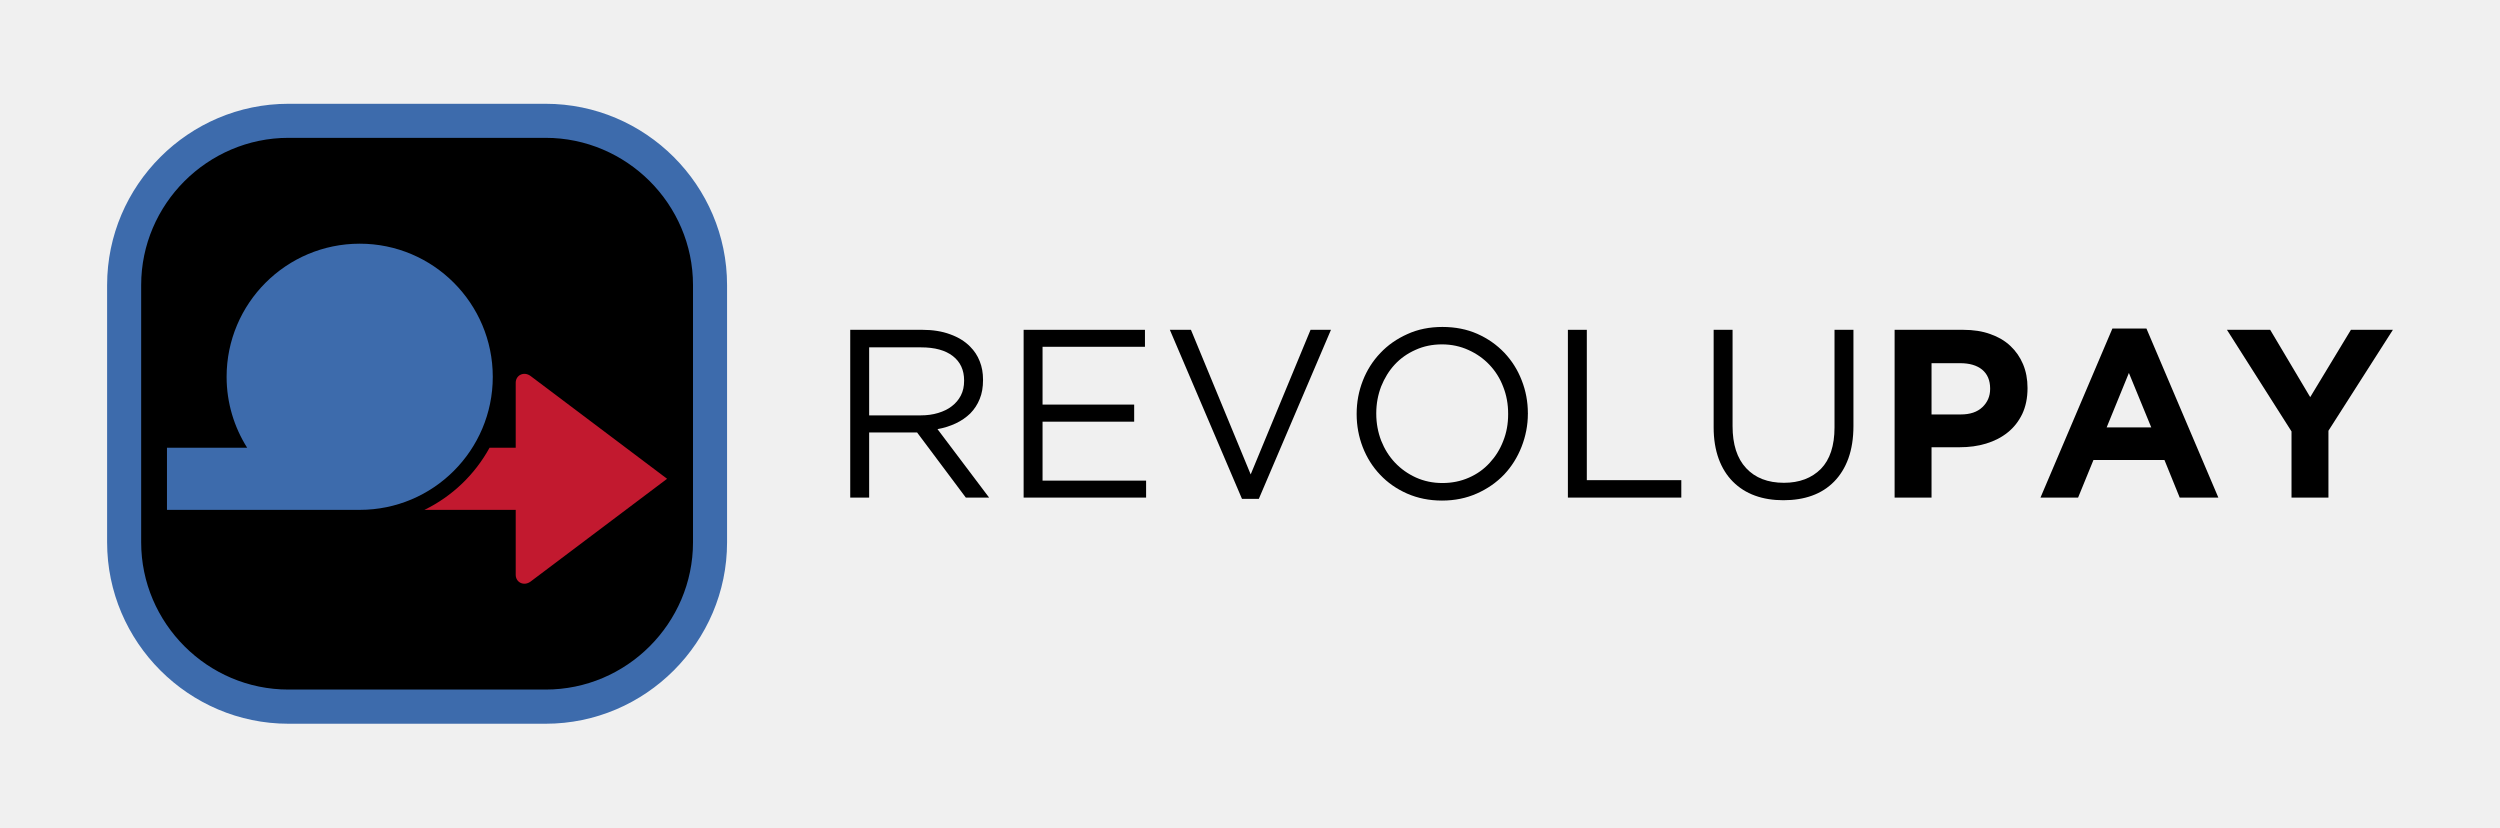
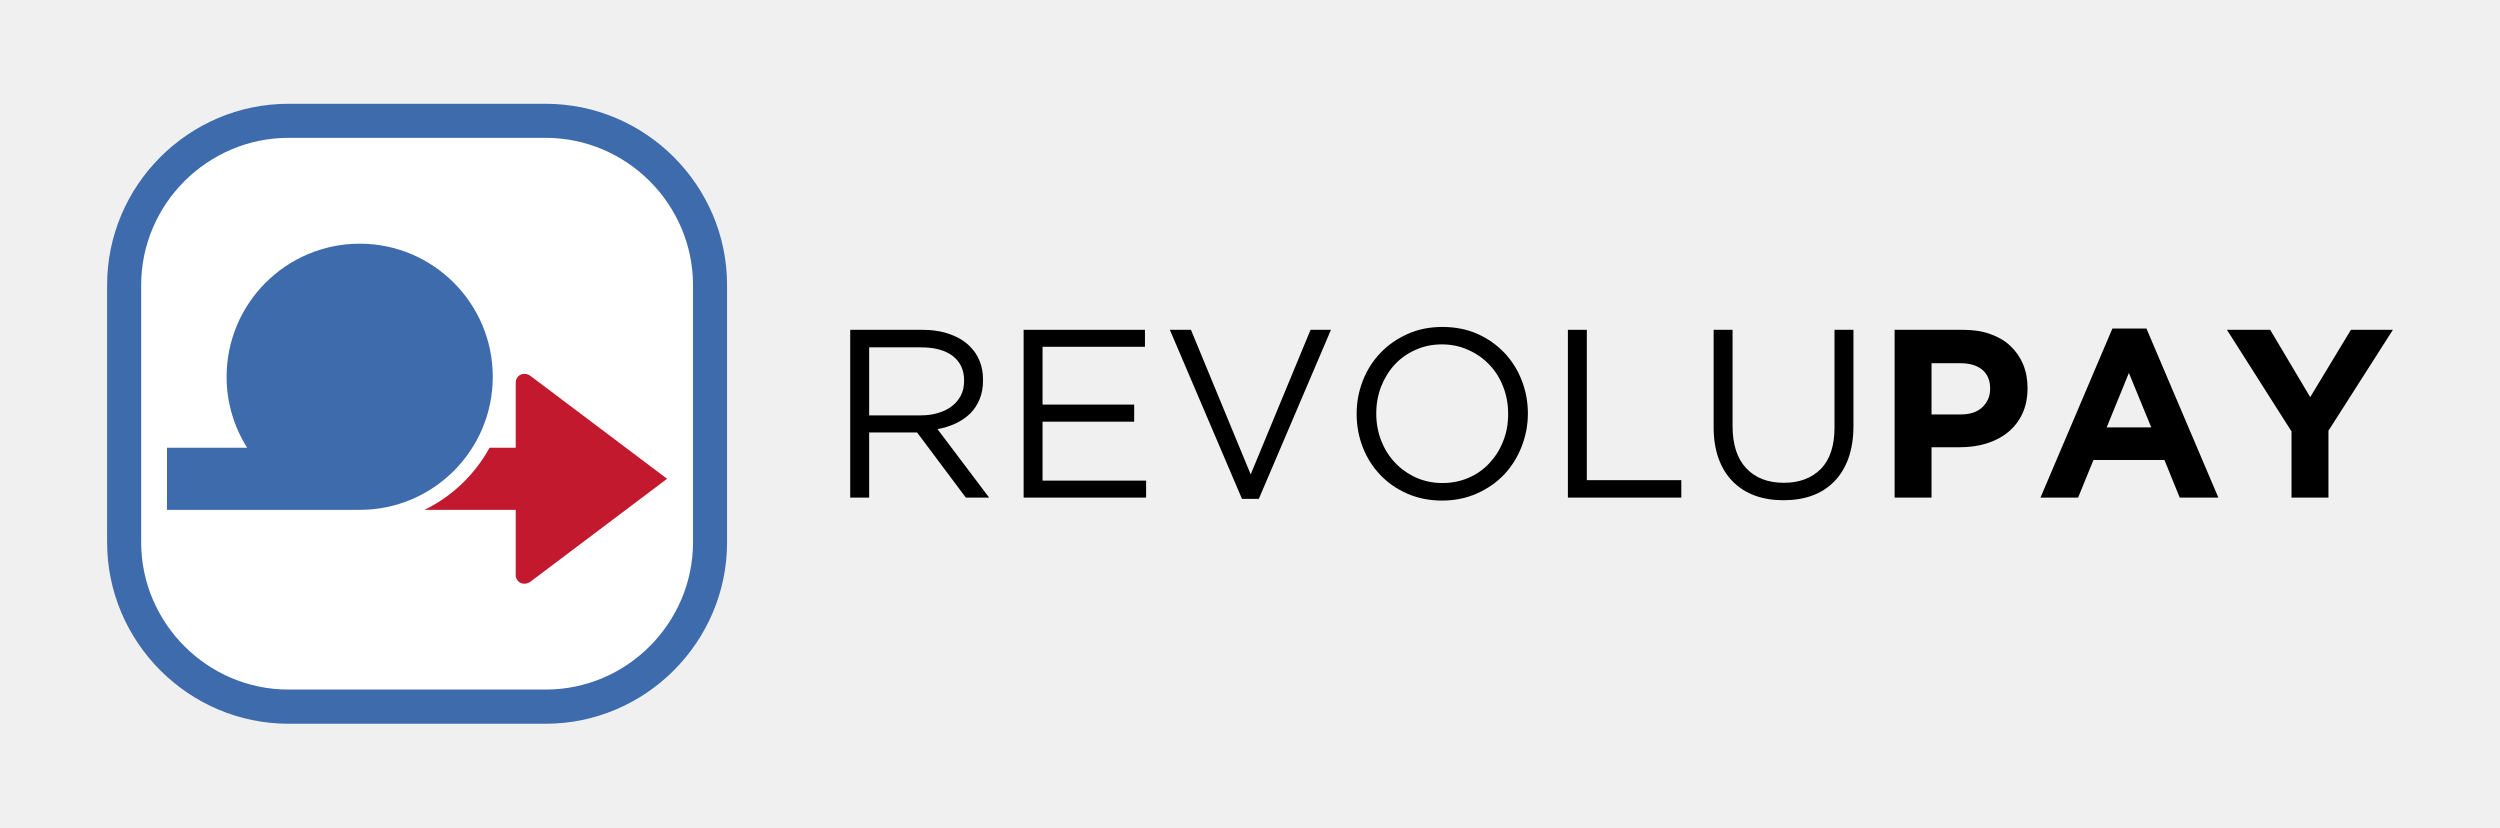
<svg xmlns="http://www.w3.org/2000/svg" viewBox="0 0 21.8 7.215">
  <defs>
    <style type="text/css">
+         .fil0 {
+             fill: black;
+         }
+ 
+         .fil1 {
+             fill: white;
+         }
+ 
        .fil2 {
            fill: #3D6BAC
        }
+ 
        .fil3 {
            fill: #C2192F
-         }
-         .fil {
-             fill: black
        }
        </style>
  </defs>
  <g>
-     <path class="fil0" d="M 2.563,1.02 L 4.711,1.02 C 5.543,1.02 6.224,1.701 6.224,2.534 L 6.224,4.681 C 6.224,5.514 5.543,6.195 4.711,6.195 L 2.563,6.195 C 1.731,6.195 1.049,5.514 1.049,4.681 L 1.049,2.534 C 1.049,1.701 1.731,1.02 2.563,1.02" />
+     <path class="fil1" d="M 2.563,1.02 L 4.711,1.02 C 5.543,1.02 6.224,1.701 6.224,2.534 L 6.224,4.681 C 6.224,5.514 5.543,6.195 4.711,6.195 L 2.563,6.195 C 1.731,6.195 1.049,5.514 1.049,4.681 L 1.049,2.534 C 1.049,1.701 1.731,1.02 2.563,1.02" />
    <path class="fil0" d="M 8.03,3.622 C 8.085,3.622 8.135,3.615 8.181,3.601 C 8.227,3.587 8.267,3.568 8.3,3.542 C 8.334,3.516 8.36,3.485 8.379,3.448 C 8.398,3.411 8.407,3.369 8.407,3.321 L 8.407,3.317 C 8.407,3.226 8.374,3.156 8.309,3.105 C 8.243,3.054 8.151,3.029 8.032,3.029 L 7.579,3.029 L 7.579,3.622 L 8.03,3.622 M 7.414,2.876 L 8.043,2.876 C 8.134,2.876 8.215,2.889 8.285,2.915 C 8.355,2.94 8.414,2.976 8.459,3.022 C 8.496,3.059 8.524,3.101 8.543,3.15 C 8.563,3.199 8.572,3.252 8.572,3.311 L 8.572,3.315 C 8.572,3.376 8.563,3.431 8.543,3.479 C 8.524,3.527 8.496,3.569 8.461,3.605 C 8.425,3.64 8.383,3.669 8.334,3.692 C 8.285,3.715 8.232,3.732 8.175,3.742 L 8.625,4.339 L 8.422,4.339 L 7.997,3.771 L 7.993,3.771 L 7.579,3.771 L 7.579,4.339 L 7.414,4.339 L 7.414,2.876" />
    <path class="fil0" d="M 8.926,2.876 L 9.984,2.876 L 9.984,3.024 L 9.091,3.024 L 9.091,3.528 L 9.89,3.528 L 9.89,3.677 L 9.091,3.677 L 9.091,4.191 L 9.994,4.191 L 9.994,4.339 L 8.926,4.339 L 8.926,2.876" />
    <path class="fil0" d="M 10.201,2.876 L 10.385,2.876 L 10.906,4.137 L 11.428,2.876 L 11.606,2.876 L 10.977,4.35 L 10.83,4.35 L 10.201,2.876" />
    <path class="fil0" d="M 12.578,4.212 C 12.662,4.212 12.739,4.196 12.809,4.165 C 12.88,4.134 12.94,4.091 12.99,4.036 C 13.04,3.982 13.08,3.919 13.108,3.846 C 13.137,3.774 13.151,3.696 13.151,3.612 L 13.151,3.608 C 13.151,3.524 13.137,3.446 13.108,3.373 C 13.08,3.299 13.04,3.236 12.988,3.181 C 12.937,3.127 12.876,3.084 12.805,3.052 C 12.735,3.02 12.658,3.003 12.574,3.003 C 12.49,3.003 12.413,3.019 12.343,3.051 C 12.273,3.082 12.212,3.125 12.162,3.179 C 12.112,3.233 12.073,3.297 12.044,3.369 C 12.016,3.442 12.001,3.52 12.001,3.604 L 12.001,3.608 C 12.001,3.691 12.016,3.77 12.044,3.843 C 12.073,3.916 12.113,3.98 12.164,4.034 C 12.216,4.089 12.277,4.132 12.347,4.164 C 12.418,4.196 12.495,4.212 12.578,4.212 M 12.574,4.365 C 12.463,4.365 12.361,4.344 12.27,4.304 C 12.179,4.264 12.1,4.209 12.035,4.14 C 11.969,4.071 11.919,3.991 11.883,3.899 C 11.848,3.808 11.83,3.712 11.83,3.612 L 11.83,3.608 C 11.83,3.507 11.848,3.411 11.884,3.319 C 11.92,3.227 11.971,3.147 12.037,3.078 C 12.102,3.009 12.181,2.954 12.273,2.913 C 12.365,2.871 12.467,2.851 12.578,2.851 C 12.69,2.851 12.791,2.871 12.882,2.911 C 12.974,2.952 13.052,3.007 13.118,3.076 C 13.183,3.145 13.234,3.225 13.269,3.316 C 13.305,3.407 13.323,3.503 13.323,3.604 C 13.324,3.605 13.324,3.606 13.323,3.608 C 13.323,3.708 13.304,3.804 13.268,3.896 C 13.232,3.988 13.181,4.069 13.116,4.138 C 13.05,4.207 12.971,4.262 12.879,4.303 C 12.787,4.344 12.686,4.365 12.574,4.365" />
    <path class="fil0" d="M 13.672,2.876 L 13.837,2.876 L 13.837,4.187 L 14.661,4.187 L 14.661,4.339 L 13.672,4.339 L 13.672,2.876" />
    <path class="fil0" d="M 15.551,4.362 C 15.461,4.362 15.378,4.349 15.304,4.322 C 15.229,4.295 15.165,4.254 15.111,4.2 C 15.058,4.147 15.016,4.08 14.987,4.001 C 14.958,3.921 14.943,3.83 14.943,3.727 L 14.943,2.876 L 15.108,2.876 L 15.108,3.716 C 15.108,3.875 15.147,3.997 15.226,4.082 C 15.305,4.167 15.415,4.21 15.556,4.21 C 15.691,4.21 15.798,4.169 15.878,4.089 C 15.957,4.008 15.997,3.887 15.997,3.727 L 15.997,2.876 L 16.162,2.876 L 16.162,3.714 C 16.162,3.822 16.147,3.916 16.118,3.997 C 16.089,4.077 16.047,4.145 15.994,4.199 C 15.94,4.254 15.876,4.295 15.801,4.322 C 15.727,4.349 15.643,4.362 15.551,4.362" />
    <path class="fil0" d="M 17.098,3.614 C 17.179,3.614 17.242,3.593 17.287,3.55 C 17.331,3.508 17.354,3.455 17.354,3.392 L 17.354,3.388 C 17.354,3.316 17.33,3.261 17.284,3.223 C 17.237,3.185 17.173,3.167 17.092,3.167 L 16.843,3.167 L 16.843,3.614 L 17.098,3.614 M 16.521,2.876 L 17.119,2.876 C 17.207,2.876 17.286,2.888 17.355,2.913 C 17.424,2.937 17.482,2.971 17.53,3.016 C 17.578,3.061 17.615,3.114 17.641,3.176 C 17.667,3.238 17.68,3.307 17.68,3.382 L 17.68,3.386 C 17.68,3.471 17.664,3.546 17.634,3.61 C 17.603,3.674 17.561,3.728 17.507,3.771 C 17.454,3.814 17.391,3.846 17.319,3.868 C 17.247,3.89 17.17,3.9 17.088,3.9 L 16.843,3.9 L 16.843,4.339 L 16.521,4.339 L 16.521,2.876" />
    <path class="fil0" d="M 18.759,3.727 L 18.564,3.252 L 18.37,3.727 L 18.759,3.727 M 18.42,2.865 L 18.717,2.865 L 19.344,4.339 L 19.007,4.339 L 18.874,4.011 L 18.255,4.011 L 18.121,4.339 L 17.793,4.339 L 18.42,2.865" />
    <path class="fil0" d="M 19.982,3.762 L 19.419,2.876 L 19.796,2.876 L 20.145,3.463 L 20.5,2.876 L 20.866,2.876 L 20.304,3.756 L 20.304,4.339 L 19.982,4.339 L 19.982,3.762" />
    <g>
      <path class="fil2" d="M 2.515,.905 L 4.758,.905 C 5.628,.905 6.34,1.616 6.34,2.486 L 6.34,4.729 C 6.34,5.599 5.628,6.311 4.758,6.311 L 2.515,6.311 C 1.646,6.311 .934,5.599 .934,4.729 L .934,2.486 C .934,1.616 1.646,.905 2.515,.905 M 4.758,1.202 L 2.515,1.202 C 2.163,1.202 1.842,1.347 1.609,1.579 C 1.376,1.812 1.231,2.133 1.231,2.486 L 1.231,4.729 C 1.231,5.082 1.376,5.403 1.609,5.636 C 1.842,5.869 2.163,6.013 2.515,6.013 L 4.758,6.013 C 5.111,6.013 5.432,5.869 5.665,5.636 C 5.898,5.403 6.043,5.082 6.043,4.729 L 6.043,2.486 C 6.043,2.133 5.898,1.812 5.665,1.579 C 5.432,1.347 5.111,1.202 4.758,1.202" />
      <g>
        <path class="fil3" d="M 4.269,3.904 L 4.497,3.904 L 4.497,3.338 C 4.497,3.27 4.57,3.236 4.627,3.279 L 5.817,4.175 L 4.627,5.071 C 4.57,5.114 4.497,5.08 4.497,5.012 L 4.497,4.446 L 3.701,4.446 C 3.942,4.329 4.141,4.138 4.269,3.904 M 4.884,3.905 L 4.95,4.112 L 5.168,4.111 L 4.992,4.239 L 5.059,4.445 L 4.884,4.317 L 4.708,4.445 L 4.776,4.239 L 4.599,4.111 L 4.817,4.112 L 4.884,3.905" />
        <path class="fil2" d="M 3.137,2.667 C 3.478,2.667 3.755,2.944 3.755,3.286 C 3.755,3.627 3.478,3.904 3.137,3.904 C 2.795,3.904 2.518,3.627 2.518,3.286 C 2.518,2.944 2.795,2.667 3.137,2.667 M 1.456,3.904 L 2.155,3.904 C 2.042,3.725 1.976,3.513 1.976,3.286 C 1.976,2.645 2.496,2.125 3.137,2.125 C 3.777,2.125 4.297,2.645 4.297,3.286 C 4.297,3.927 3.777,4.446 3.137,4.446 L 3.137,4.446 L 3.137,4.446 L 1.456,4.446 L 1.456,3.904" />
      </g>
    </g>
  </g>
</svg>
